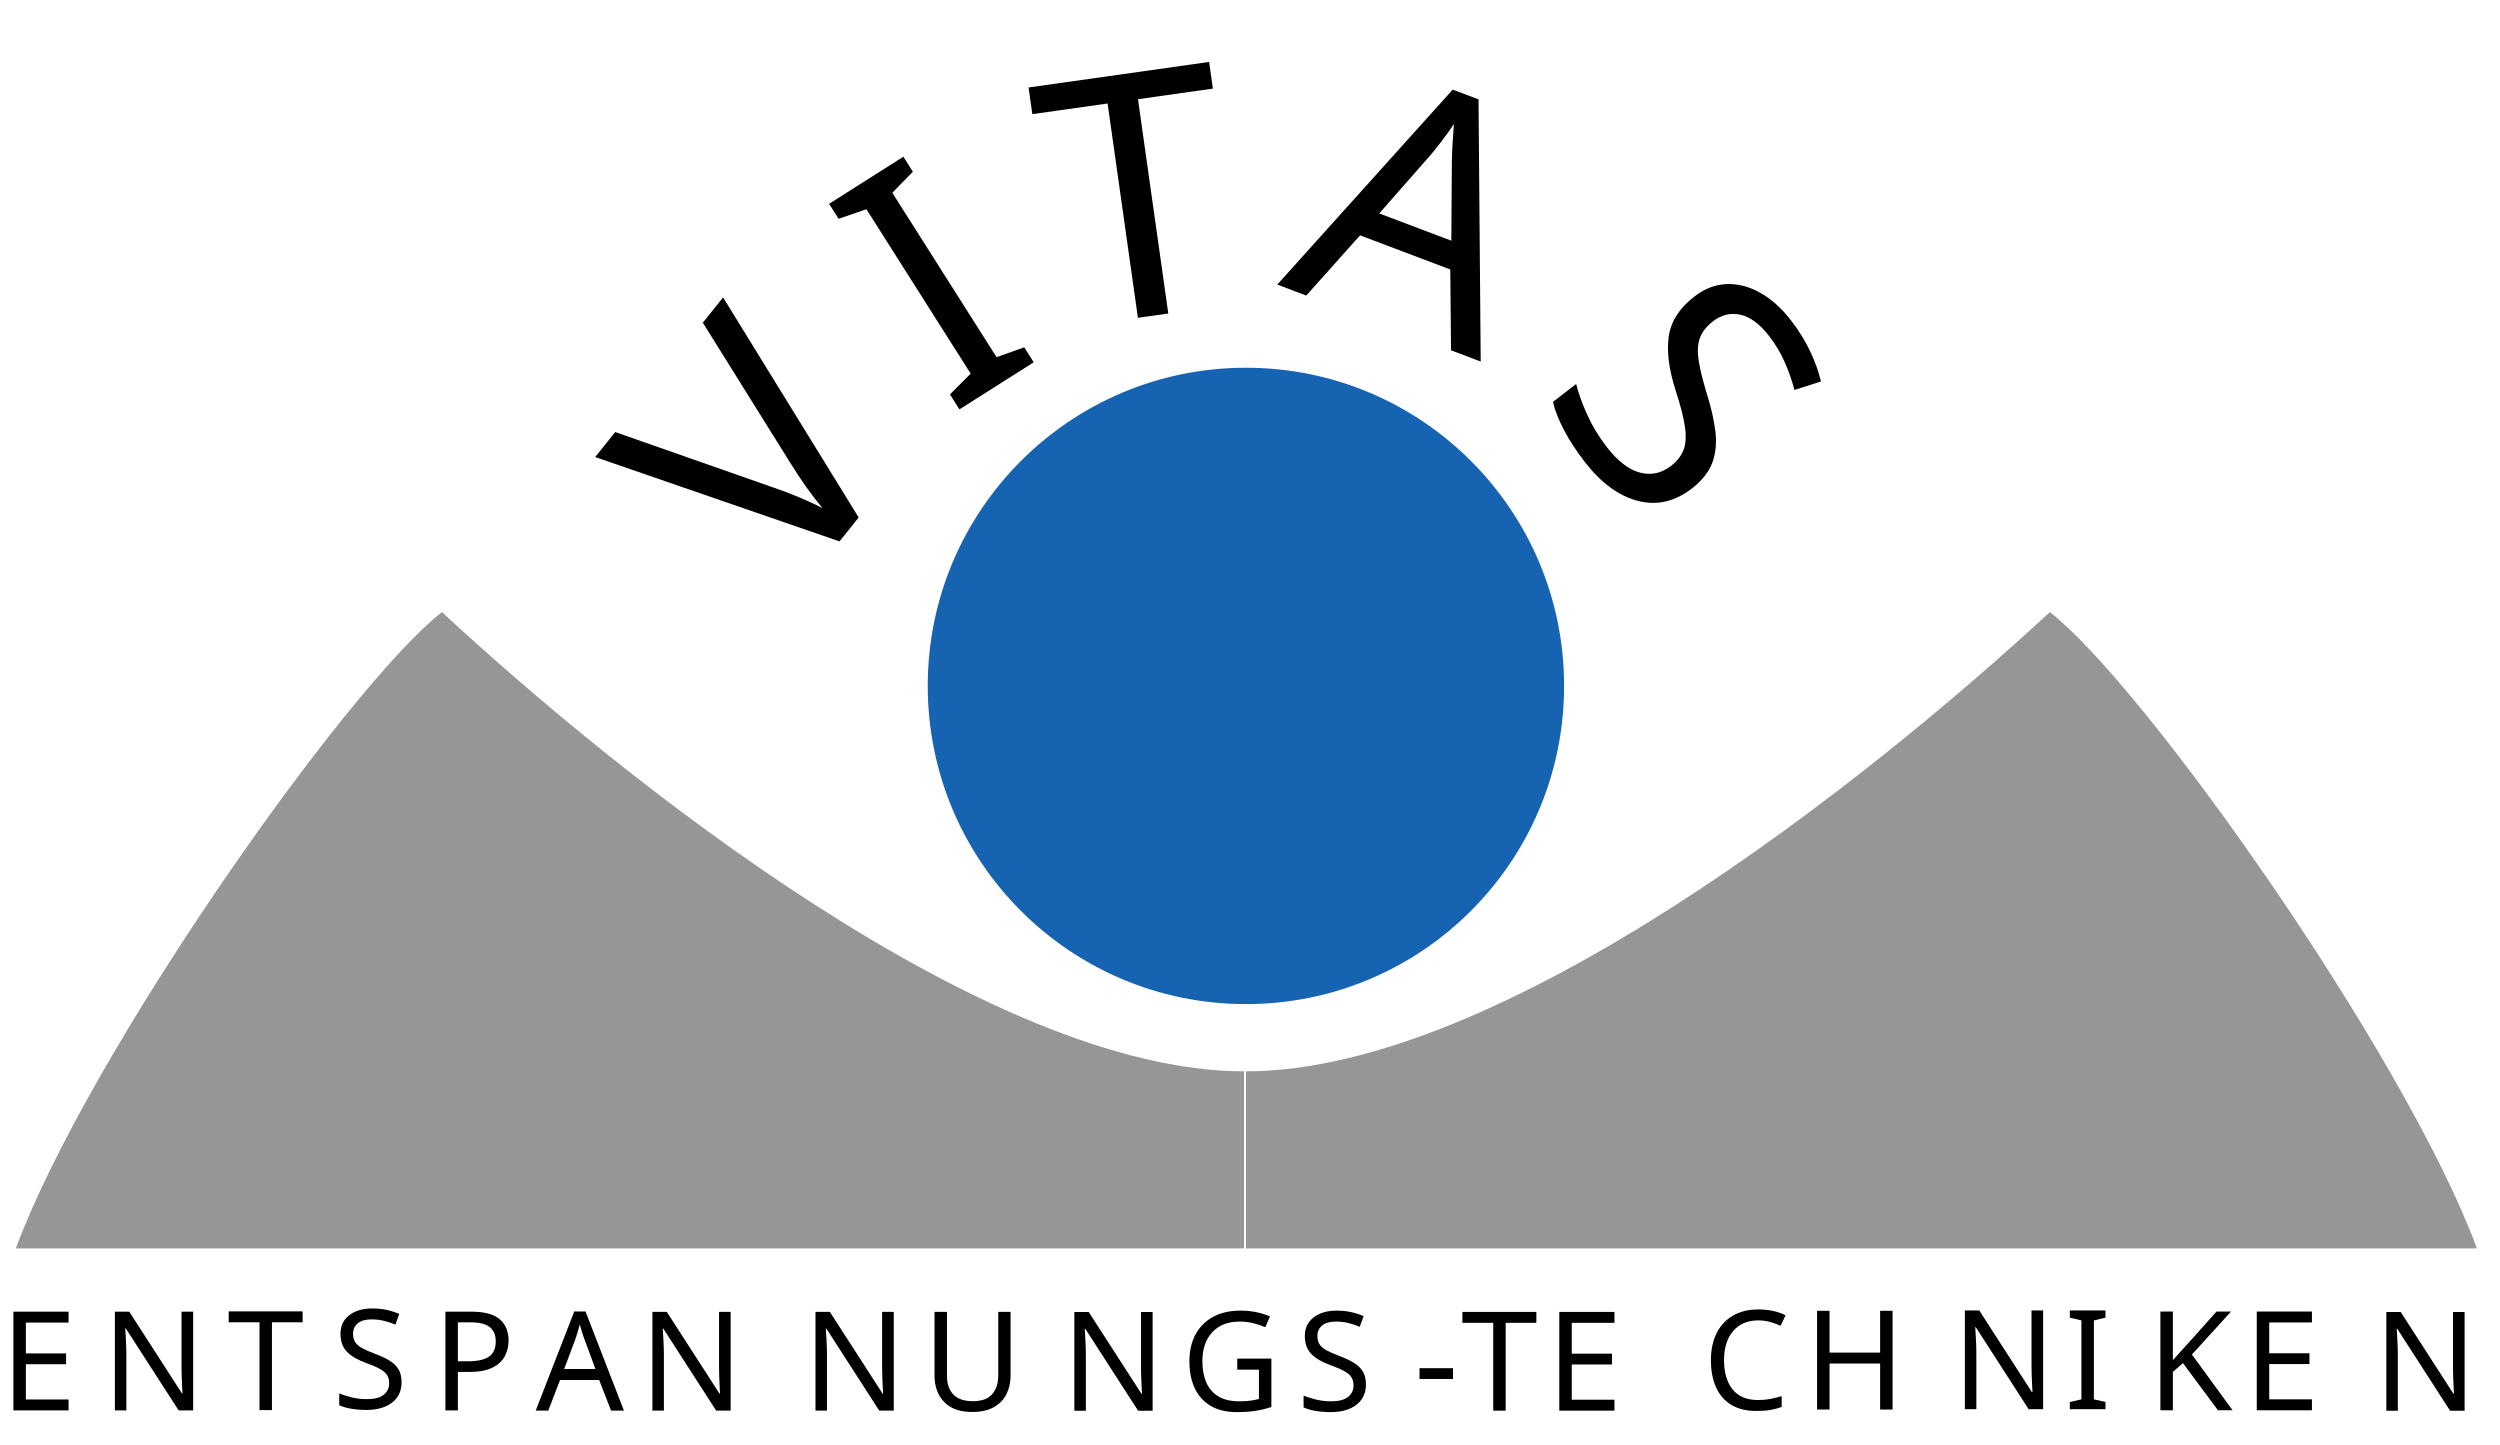
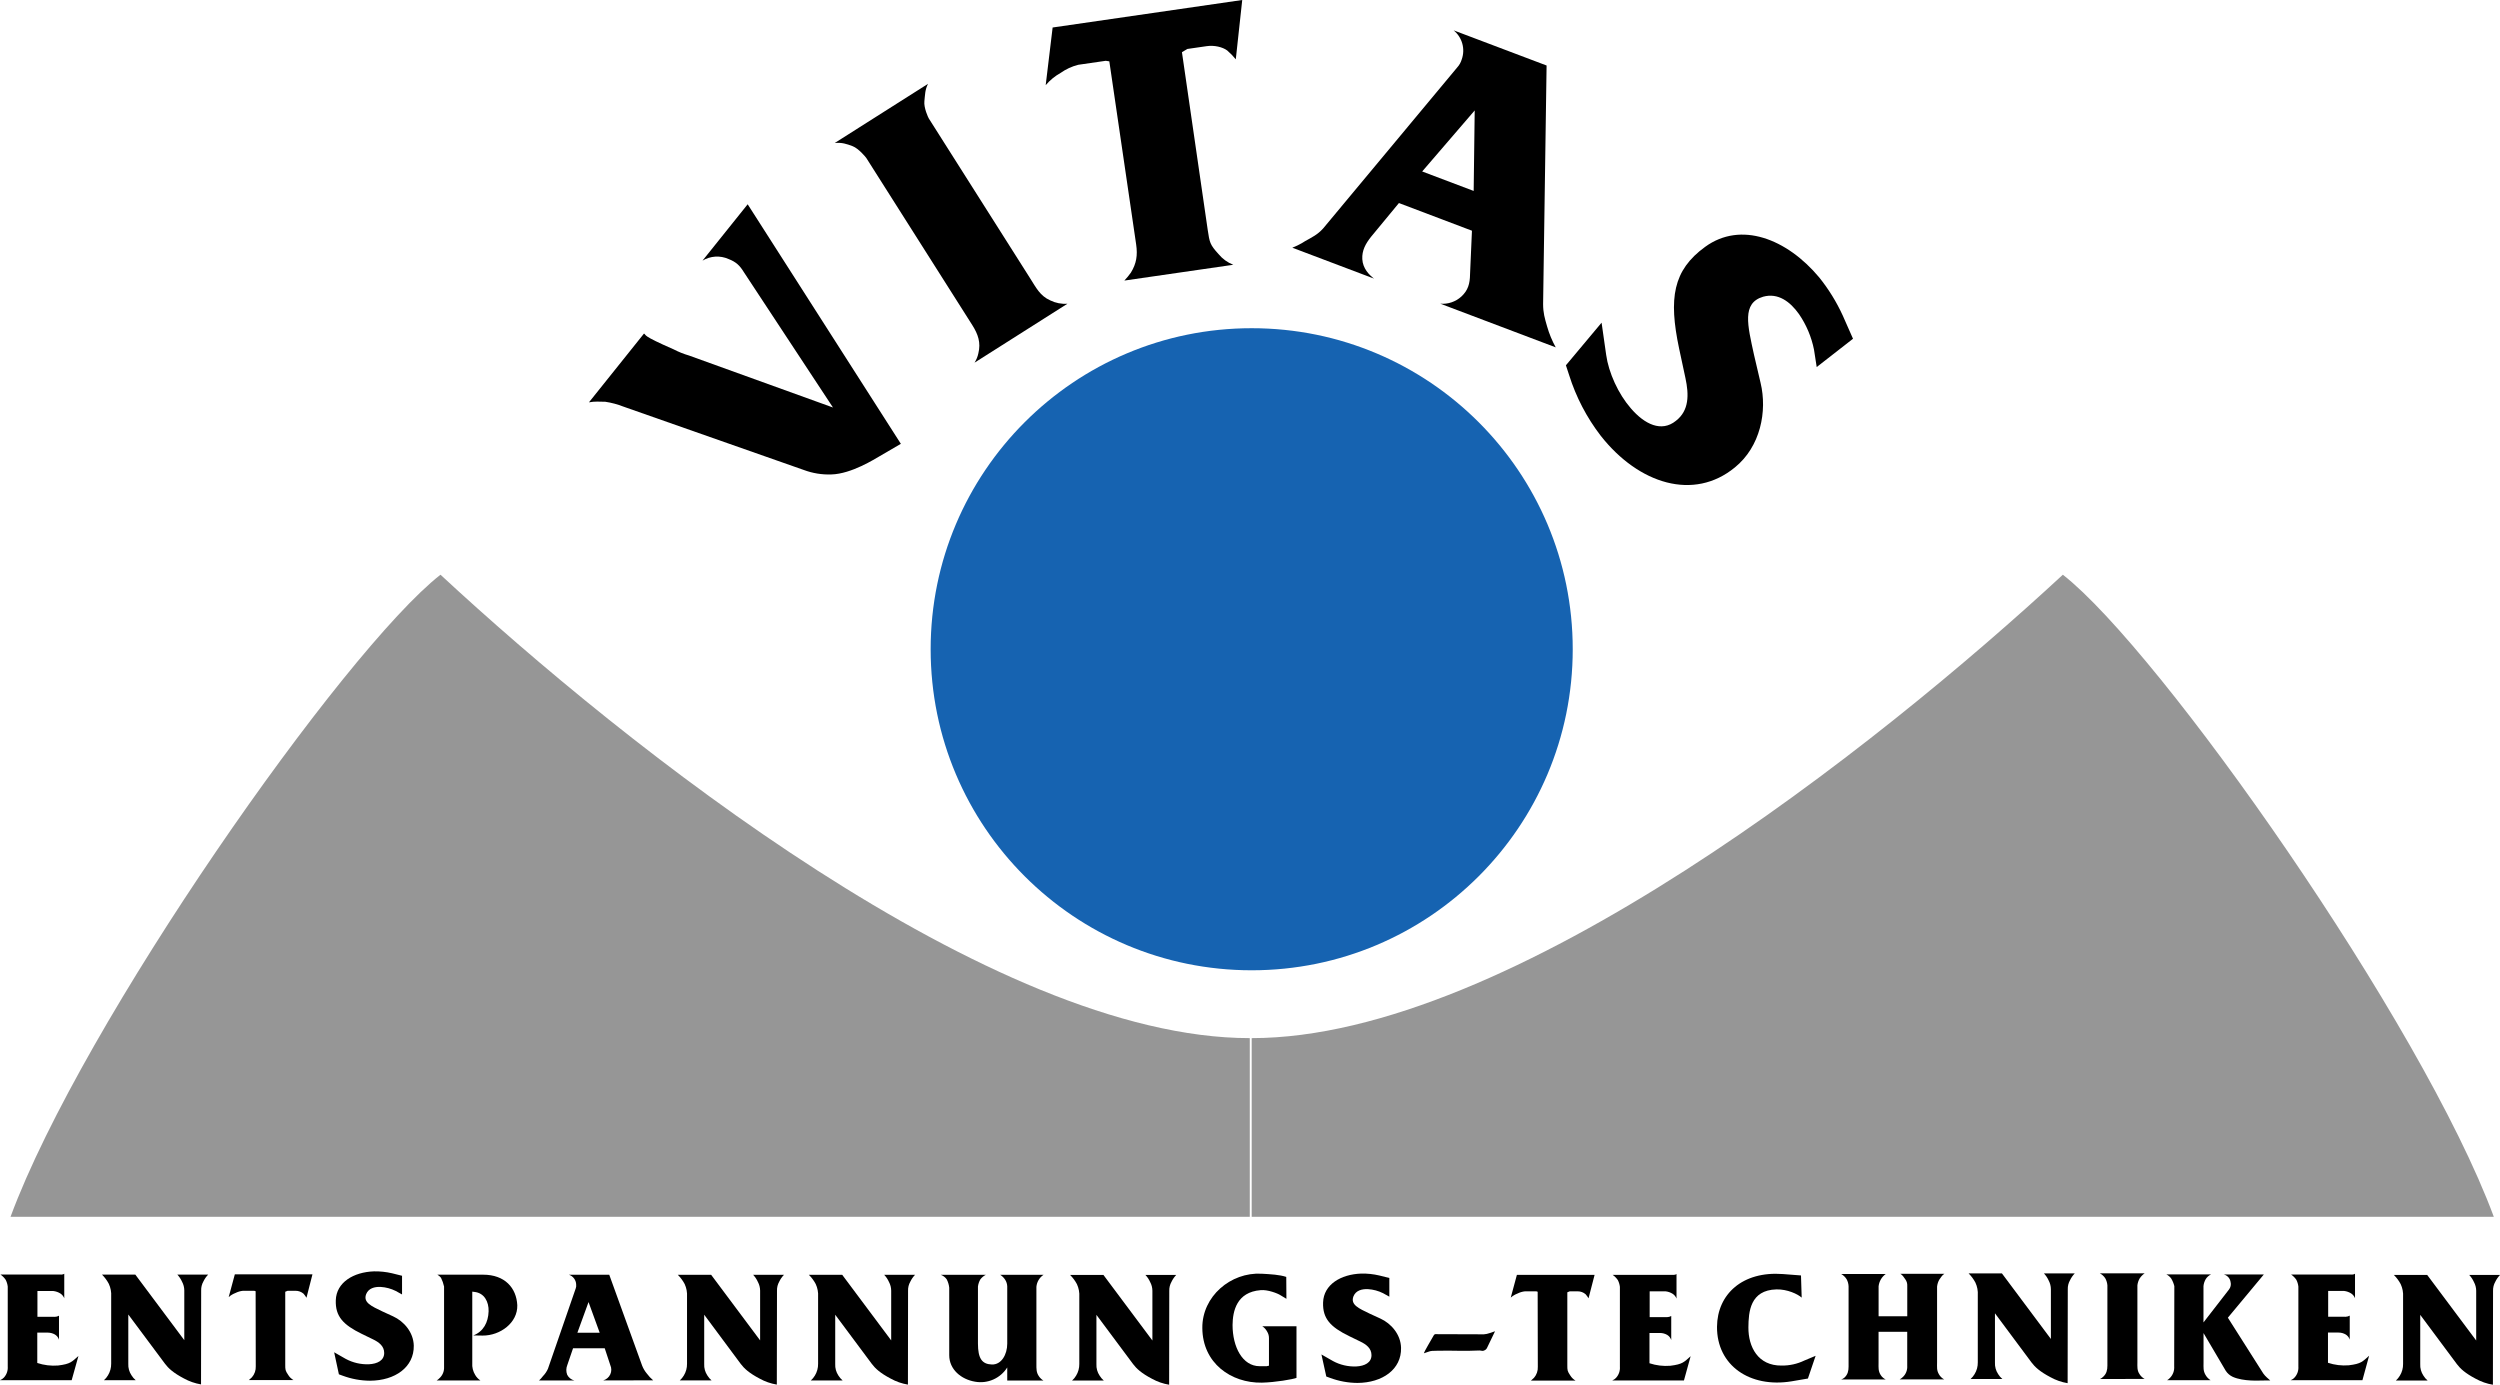
- <svg xmlns="http://www.w3.org/2000/svg" id="Layer_2" data-name="Layer 2" viewBox="0 0 1320.01 762.9">
-   <circle cx="657.85" cy="362.17" r="168" style="fill:#1663b1" />
-   <path d="M939.5,717c-135,0-327-153-423.5-242.5C465.5,514,328.5,709,291,810.5H939.5Z" transform="translate(-282.65 -151.33)" style="fill:#969696" />
-   <path d="M940.5,717c135.31,0,327.76-153,424.48-242.5,50.62,39.5,187.93,234.5,225.52,336h-650Z" transform="translate(-282.65 -151.33)" style="fill:#969696" />
-   <text transform="translate(414.56 321.68) rotate(-51.3)" style="font-size:180px;font-family:FrizQuadrataBold, Friz Quadrata">V</text>
-   <text transform="translate(500.51 220.01) rotate(-32.38)" style="font-size:180px;font-family:FrizQuadrataBold, Friz Quadrata">I</text>
-   <text transform="matrix(0.99, -0.14, 0.14, 0.99, 559.3, 173.67)" style="font-size:180px;font-family:FrizQuadrataBold, Friz Quadrata">T</text>
-   <text transform="translate(674.4 150.26) rotate(20.72)" style="font-size:180px;font-family:FrizQuadrataBold, Friz Quadrata">A</text>
-   <text transform="matrix(0.61, 0.79, -0.79, 0.61, 810.97, 207.56)" style="font-size:180px;font-family:FrizQuadrataBold, Friz Quadrata">S</text>
-   <text transform="translate(0 744.69)" style="font-size:73px;font-family:FrizQuadrataBold, Friz Quadrata">
-     <tspan style="letter-spacing:0.096em">E</tspan>
-     <tspan x="53.58" y="0">N</tspan>
-   </text>
-   <text transform="translate(175.4 743.72)" style="font-size:73px;font-family:FrizQuadrataBold, Friz Quadrata">S</text>
-   <text transform="translate(228.1 744.69)" style="font-size:73px;font-family:FrizQuadrataBold, Friz Quadrata">P</text>
-   <text transform="translate(282.86 744.79)" style="font-size:73px;font-family:FrizQuadrataBold, Friz Quadrata;letter-spacing:0.108em">AN</text>
-   <text transform="translate(423.5 744.8)" style="font-size:73px;font-family:FrizQuadrataBold, Friz Quadrata;letter-spacing:0.108em">NU</text>
-   <text transform="translate(560.19 744.87)" style="font-size:73px;font-family:FrizQuadrataBold, Friz Quadrata;letter-spacing:0.108em">NGS</text>
-   <text transform="translate(746.6 744.82)" style="font-size:73px;font-family:FrizQuadrataBold, Friz Quadrata;letter-spacing:0.058em">-TE</text>
-   <text transform="translate(898.91 744.25)" style="font-size:73px;font-family:FrizQuadrataBold, Friz Quadrata;letter-spacing:0.1em">CH</text>
-   <text transform="translate(1030.38 744.05)" style="font-size:73px;font-family:FrizQuadrataBold, Friz Quadrata;letter-spacing:0.056em">NI</text>
-   <text transform="translate(1133.62 744.62)" style="font-size:73px;font-family:FrizQuadrataBold, Friz Quadrata;letter-spacing:0.078em">KE</text>
-   <text transform="translate(1252.92 744.87)" style="font-size:73px;font-family:FrizQuadrataBold, Friz Quadrata;letter-spacing:0.078em">N</text>
-   <text transform="translate(120.01 744.54)" style="font-size:73px;font-family:FrizQuadrataBold, Friz Quadrata;letter-spacing:0.078em">T</text>
+ <svg xmlns="http://www.w3.org/2000/svg" id="Layer_2" data-name="Layer 2" viewBox="0 0 1308.25 724.63">
+   <circle cx="655.01" cy="339.75" r="168" style="fill:#1663b1" />
+   <path d="M939.5,717c-135,0-327-153-423.5-242.5C465.5,514,328.5,709,291,810.5H939.5Z" transform="translate(-285.49 -173.75)" style="fill:#969696" />
+   <path d="M940.5,717c135.31,0,327.76-153,424.48-242.5,50.62,39.5,187.93,234.5,225.52,336h-650Z" transform="translate(-285.49 -173.75)" style="fill:#969696" />
+   <path d="M756.91,406,745.6,412.6c-2.05,1.13-14.48,9.16-25.08,9.43a37.27,37.27,0,0,1-14.47-2.37l-94.32-33.13a43.72,43.72,0,0,0-9.5-2.54c-3.2,0-5.28-.31-8.54.3l28.81-36c1.52,1-1.57.82,15.51,8.28a44.5,44.5,0,0,0,8,3.21L721.39,387l-46.61-70.79c-2.19-3.6-4.18-5.43-8.06-6.92a14.68,14.68,0,0,0-13.61.86l23.64-29.5Z" transform="translate(-285.49 -173.75)" />
+   <path d="M795.47,363.53a14.54,14.54,0,0,0,2-4.9c1.37-5.56-.13-9.94-3.21-14.8l-55.43-87.4c-.29-.46-4-4.94-7.1-6.16-3.37-1.27-5.55-2-9.4-1.71l48.79-30.94c-1.62,3.16-1.52,5.65-1.9,9.09s2,8.54,2.29,9l53,83.6c3.18,5,5.23,9.26,10.57,11.63a17.24,17.24,0,0,0,9,1.75Z" transform="translate(-285.49 -173.75)" />
+   <path d="M932.18,204.79a35.92,35.92,0,0,0-4.49-4.63c-2.45-1.82-6.78-2.83-10.7-2.26l-10.15,1.47L904,201.06l13.49,93c1,6.59,1.11,7.66,5.65,12.64a18.8,18.8,0,0,0,7.73,5.61l-57,8.26a38.24,38.24,0,0,0,3.4-4.13c2.94-4.79,3.59-9.07,2.77-14.77L866,205.85l-1.86-.28-14.43,2.09a27.77,27.77,0,0,0-9.21,4.25,28.58,28.58,0,0,0-7.8,6.4l3.63-30.17,99.22-14.39Z" transform="translate(-285.49 -173.75)" />
+   <path d="M1039.2,332.67a14.53,14.53,0,0,0,11-3.72c3.55-3.27,4.48-6.77,4.56-11.55l1-22.92L1017.55,280,1003,297.62c-2.94,3.69-4.84,7.21-4.62,11.72.26,4.91,3.6,8.29,6.14,10.21l-42.76-16.18a37.39,37.39,0,0,0,6.69-3.43c3.67-2.08,6.45-3.33,9.43-6.63l70.19-84.3a10.63,10.63,0,0,0,2.33-4.12,13.69,13.69,0,0,0-4.23-15.26l48.65,18.4L1093,332.83c0,4.61.84,7.44,2.09,11.76a52.09,52.09,0,0,0,4.52,10.94Zm18-101.13-27.48,31.94,26.94,10.19Z" transform="translate(-285.49 -173.75)" />
+   <path d="M1123.17,401.81A102.64,102.64,0,0,1,1106.6,370l-1.67-5.09,18.67-22.3,2.4,16.84c1.28,9.27,6.31,20.41,12.93,28,7.17,8.33,16,12.64,23.56,6.52,7-5.41,6.84-13.76,5-22.33L1164.14,356c-5.48-26.07-3.26-40.81,13.65-53.07,18.62-13.58,42.73-4.3,59.7,16a94.9,94.9,0,0,1,12.28,19.87l5.4,12.22-19,14.81-1.42-9.15a50.43,50.43,0,0,0-7.83-18.54c-4.69-6.62-11-11.25-18.74-9.13-11.32,3.33-8.15,15-4.81,30.44l3.43,14.66c3.55,14.8,0,33.34-13.45,44.24C1171.89,436,1143.1,427.12,1123.17,401.81Z" transform="translate(-285.49 -173.75)" />
+   <path d="M323,896H285.49a5.55,5.55,0,0,0,2.05-1.38,7.69,7.69,0,0,0,2-5.77V847a10.16,10.16,0,0,0-1.1-3.57,10.54,10.54,0,0,0-2.7-2.71H317a3.46,3.46,0,0,0,1.24-.07,1.85,1.85,0,0,0,.88-.36v12.85a5.28,5.28,0,0,0-2-2.49,8.77,8.77,0,0,0-3.72-1.31h-8.32v13.5h8a7.37,7.37,0,0,0,2.19-.14l1.09-.44v12.56a4.88,4.88,0,0,0-2.11-2.71,7.61,7.61,0,0,0-3.73-1H305V887a27.74,27.74,0,0,0,10.88,1.32c6.64-.81,7.23-2,10.66-5Z" transform="translate(-285.49 -173.75)" />
+   <path d="M391.93,844.33a9,9,0,0,0-1.17,4.75l-.07,49.13a28.25,28.25,0,0,1-9-3.14c-5.55-2.92-8.11-5.33-9.86-7.67l-19.2-25.77V887.4a9.94,9.94,0,0,0,1.68,6.06,10.43,10.43,0,0,0,2.19,2.55H339.88a10.15,10.15,0,0,0,2.12-2.55,11.39,11.39,0,0,0,1.67-6.13V852.22a13.66,13.66,0,0,0-1.24-6.65,19.78,19.78,0,0,0-3.57-4.82H356.3l25.63,34.31V849a9.68,9.68,0,0,0-1.17-4.52,13.71,13.71,0,0,0-2.48-3.73h16.13A13.72,13.72,0,0,0,391.93,844.33Z" transform="translate(-285.49 -173.75)" />
+   <path d="M479.14,896.28a41.82,41.82,0,0,1-14.31-2.62l-2-.73-2.48-11.54,6,3.43a23.67,23.67,0,0,0,12.19,2.85c4.46-.22,8-2,8-5.91,0-3.58-2.7-5.62-5.91-7.16l-5.84-2.84c-9.71-4.75-13.87-9.13-13.58-17.6.29-9.34,9.27-14.74,20-15.11a38.51,38.51,0,0,1,9.42,1l5.25,1.31v9.78l-3.28-1.82a20.48,20.48,0,0,0-7.89-2.12c-3.28-.15-6.35.73-7.59,3.72-1.75,4.46,2.78,6.35,8.54,9.13l5.55,2.55c5.62,2.56,10.66,8.32,10.81,15.33C502.21,889.2,492.21,896.21,479.14,896.28Z" transform="translate(-285.49 -173.75)" />
+   <path d="M538,872.66l-4.82-.08c5.25-2,7.81-6.79,8-12.63.14-5-2.27-9.63-7.45-10.14l-1.1-.15V887a10.43,10.43,0,0,0,1.54,6.28,8.47,8.47,0,0,0,2.7,2.85H514a6.4,6.4,0,0,0,1.53-1.24,7.35,7.35,0,0,0,2.34-5.7V847a19.42,19.42,0,0,0-1.61-4.6,6.85,6.85,0,0,0-1.89-1.61h23.94c11.39,0,17.44,6.94,17.88,16C556.44,865.94,547.25,872.73,538,872.66Z" transform="translate(-285.49 -173.75)" />
+   <path d="M601.13,896.12a5.8,5.8,0,0,0,3.73-8l-2.92-8.83H585.37l-3,8.76a6.9,6.9,0,0,0-.07,5.11,5.72,5.72,0,0,0,3.8,3H567.55a14.69,14.69,0,0,0,2.05-2.26,13.18,13.18,0,0,0,2.63-3.87l14.52-42A4.19,4.19,0,0,0,587,846a5.55,5.55,0,0,0-3.79-5.18h21.1l17.22,47.6a15,15,0,0,0,2.49,4.16,20.83,20.83,0,0,0,3.28,3.5Zm-7.66-41-5.84,16.06h11.68Z" transform="translate(-285.49 -173.75)" />
+   <path d="M693.26,844.44a9,9,0,0,0-1.17,4.74L692,898.31a28,28,0,0,1-9-3.14c-5.55-2.92-8.1-5.33-9.86-7.66L654,861.74v25.77a9.89,9.89,0,0,0,1.68,6.06,10.39,10.39,0,0,0,2.18,2.55H641.21a10.15,10.15,0,0,0,2.12-2.55,11.42,11.42,0,0,0,1.68-6.13V852.32a13.75,13.75,0,0,0-1.24-6.64,20,20,0,0,0-3.58-4.82h17.45l25.62,34.31V849.11a9.68,9.68,0,0,0-1.17-4.52,13.13,13.13,0,0,0-2.48-3.73h16.13A13.8,13.8,0,0,0,693.26,844.44Z" transform="translate(-285.49 -173.75)" />
+   <path d="M761.85,844.45a8.93,8.93,0,0,0-1.17,4.74l-.07,49.13a28,28,0,0,1-9-3.14c-5.55-2.92-8.1-5.33-9.86-7.66l-19.19-25.77v25.77a10,10,0,0,0,1.67,6.06,10.85,10.85,0,0,0,2.19,2.55H709.8a10.33,10.33,0,0,0,2.12-2.55,11.43,11.43,0,0,0,1.68-6.14V852.33a13.71,13.71,0,0,0-1.24-6.64,19.8,19.8,0,0,0-3.58-4.82h17.45l25.62,34.31V849.12a9.72,9.72,0,0,0-1.17-4.53,13.08,13.08,0,0,0-2.48-3.72h16.13A13.63,13.63,0,0,0,761.85,844.45Z" transform="translate(-285.49 -173.75)" />
+   <path d="M812.58,896.2v-6.86a16.46,16.46,0,0,1-16.86,7.45c-7.3-1.24-13.5-6.43-13.5-13.87V847.59a12.12,12.12,0,0,0-1.32-4.38,6.5,6.5,0,0,0-3.06-2.34h23.5a8.28,8.28,0,0,0-2.85,2.41,9.85,9.85,0,0,0-1.24,3.72v29.79c0,7.88,2.12,10.8,7.23,11s8.1-5.33,8.1-10.88V846.93a6.85,6.85,0,0,0-1.09-3.5,8.45,8.45,0,0,0-2.56-2.56h22.63a8.43,8.43,0,0,0-3.72,6.28v40.44c0,2.55-.07,4.38,1.31,6.35a7.15,7.15,0,0,0,2.41,2.26Z" transform="translate(-285.49 -173.75)" />
+   <path d="M898.54,844.51a9,9,0,0,0-1.17,4.75l-.07,49.12a28,28,0,0,1-9-3.13c-5.55-2.92-8.1-5.33-9.86-7.67l-19.19-25.77v25.77a9.87,9.87,0,0,0,1.68,6.06,10.22,10.22,0,0,0,2.19,2.55H846.49a10.15,10.15,0,0,0,2.12-2.55,11.39,11.39,0,0,0,1.68-6.13V852.4a13.77,13.77,0,0,0-1.24-6.65,20,20,0,0,0-3.58-4.82h17.45l25.62,34.31V849.18a9.68,9.68,0,0,0-1.17-4.52,13.27,13.27,0,0,0-2.48-3.73H901A13.8,13.8,0,0,0,898.54,844.51Z" transform="translate(-285.49 -173.75)" />
+   <path d="M945.84,897.29c-16.13.29-31.09-10.22-31.17-28.62-.14-16.49,14.82-29.27,31-28.39,4.9.29,9.42.51,12.92,1.68l.08,11.46-3.14-1.9c-1.46-.95-6.72-3-10.37-2.63-12.55,1-14.6,11-14.67,18.25,0,11.46,5.18,21.54,14.16,21.54h3.73a1.41,1.41,0,0,0,.58-.15.85.85,0,0,0,.58-.15V874a6.33,6.33,0,0,0-1-3.5,7.32,7.32,0,0,0-2.48-2.7h17.88v27C962,895.54,952.85,897.14,945.84,897.29Z" transform="translate(-285.49 -173.75)" />
+   <path d="M995.85,897.44a41.8,41.8,0,0,1-14.31-2.63l-2-.73L977,882.54l6,3.43a23.67,23.67,0,0,0,12.19,2.85c4.45-.22,8-2,8-5.91,0-3.58-2.7-5.62-5.91-7.16l-5.84-2.84c-9.71-4.75-13.87-9.13-13.58-17.59.29-9.35,9.27-14.75,20-15.11a38.11,38.11,0,0,1,9.42,1l5.25,1.31v9.78l-3.28-1.82a20.48,20.48,0,0,0-7.89-2.12c-3.28-.15-6.35.73-7.59,3.72-1.75,4.46,2.78,6.35,8.54,9.13l5.55,2.55c5.62,2.56,10.66,8.33,10.8,15.33C1018.92,890.35,1008.92,897.36,995.85,897.44Z" transform="translate(-285.49 -173.75)" />
+   <path d="M1063.7,879a2.61,2.61,0,0,1-1.39,1.39c-1,.58-1.6.07-2.63.07-8.54.44-13.57-.07-22.19.14-2.33.08-3-.07-4.74.59l-2.12.73c.22-1.1,4-7.3,5-9.13.52-1.16,1.32-.87,2.2-.87L1062,872a11.26,11.26,0,0,0,3.07-.66l2.77-.94Z" transform="translate(-285.49 -173.75)" />
+   <path d="M1116.77,853.15a14.9,14.9,0,0,0-1.53-2.12,6.27,6.27,0,0,0-4.16-1.53h-4.16l-1.25.51v38.1c0,2.7,0,3.14,1.54,5.41a7.64,7.64,0,0,0,2.77,2.7h-23.36a15.94,15.94,0,0,0,1.61-1.46,8.19,8.19,0,0,0,2-5.77l-.08-39.27-.72-.22h-5.92a11.23,11.23,0,0,0-3.94,1.17,11.44,11.44,0,0,0-3.5,2.11l3.21-11.9h40.66Z" transform="translate(-285.49 -173.75)" />
+   <path d="M1166.7,896.14h-37.52a5.43,5.43,0,0,0,2-1.38,7.68,7.68,0,0,0,2-5.77V847.16a10.26,10.26,0,0,0-1.1-3.58,10.66,10.66,0,0,0-2.7-2.7h31.31a3.52,3.52,0,0,0,1.25-.07,1.82,1.82,0,0,0,.87-.36v12.84a5.28,5.28,0,0,0-2-2.48,8.77,8.77,0,0,0-3.72-1.31h-8.33V863h8a7.33,7.33,0,0,0,2.19-.14l1.1-.44V875a4.87,4.87,0,0,0-2.12-2.7,7.55,7.55,0,0,0-3.72-1h-5.55v15.84a27.74,27.74,0,0,0,10.88,1.32c6.64-.81,7.22-2,10.66-5Z" transform="translate(-285.49 -173.75)" />
+   <path d="M1231.57,895.14,1223,896.6c-21.82,3.57-39.12-8.32-39-28.55.15-17.08,13.36-29.19,34.46-27.59l9.49.73.36,11.61c-2-1.83-7.52-4.45-13.21-4.31-13.8.37-14.6,11.75-14.67,19.86-.08,10.22,5,20.14,17.37,20a26.66,26.66,0,0,0,11.9-2.63l5.91-2.48Z" transform="translate(-285.49 -173.75)" />
+   <path d="M1300.33,843.38a9.25,9.25,0,0,0-1.17,3.65v39.64c0,2.41-.29,4.16,1,6.28a6.67,6.67,0,0,0,2.71,2.63H1279.6a7.66,7.66,0,0,0,1.75-1.32,7.37,7.37,0,0,0,2.19-5.77V870.68h-15V887c0,2.41-.22,4.16,1.1,6.28a6.31,6.31,0,0,0,2.63,2.34h-23.29a4.62,4.62,0,0,0,1.75-1c1.68-1.6,2.12-3.43,2.12-5.76v-42a8.41,8.41,0,0,0-1-3.65,8,8,0,0,0-2.85-2.77h23.29a9.15,9.15,0,0,0-3.73,6.42v15.69h15V846.67a5.23,5.23,0,0,0-1-3.43c-.87-1.17-1.38-2.19-2.63-2.92H1303C1301.72,841.12,1301.21,842.21,1300.33,843.38Z" transform="translate(-285.49 -173.75)" />
+   <path d="M1368.73,843.7a8.93,8.93,0,0,0-1.17,4.74l-.08,49.13a28,28,0,0,1-9-3.14c-5.55-2.92-8.11-5.33-9.86-7.66L1329.45,861v25.77a10,10,0,0,0,1.68,6.06,10.62,10.62,0,0,0,2.19,2.55h-16.64a10.07,10.07,0,0,0,2.11-2.55,11.34,11.34,0,0,0,1.68-6.14V851.58a13.62,13.62,0,0,0-1.24-6.64,19.78,19.78,0,0,0-3.57-4.82h17.44l25.62,34.31V848.37a9.71,9.71,0,0,0-1.16-4.53,13.66,13.66,0,0,0-2.48-3.72h16.13A13.56,13.56,0,0,0,1368.73,843.7Z" transform="translate(-285.49 -173.75)" />
+   <path d="M1384.42,895.38a5.81,5.81,0,0,0,1.75-1.24c1.68-1.61,2.12-3.43,2.12-5.77v-42a9,9,0,0,0-1.09-3.65,7.61,7.61,0,0,0-2.85-2.63h23.43a9.4,9.4,0,0,0-2.63,2.7,9.29,9.29,0,0,0-1.16,3.58v40.15c0,2.41-.22,4.31,1.09,6.28a7.06,7.06,0,0,0,2.7,2.55Z" transform="translate(-285.49 -173.75)" />
+   <path d="M1469.34,896.17c-1.46,0-9.79.58-15.41-1.9a8.82,8.82,0,0,1-3.72-3.21l-11.61-19.71V886.9c0,2.48-.22,4.16,1,6.28a7.76,7.76,0,0,0,2.7,2.84h-22.78a5.68,5.68,0,0,0,1.53-1.24,7.74,7.74,0,0,0,2.19-6l.08-42a14.2,14.2,0,0,0-1.61-3.94,6.91,6.91,0,0,0-2.55-2.19h23.36a6.56,6.56,0,0,0-2.78,2.48,8.89,8.89,0,0,0-1.17,3.65v19l13.29-17.15a4.6,4.6,0,0,0,.88-4.09,4.77,4.77,0,0,0-3.58-3.87h21l-18.83,22.63,18.54,29.2a13.07,13.07,0,0,0,1.9,2.11c.73.59,1.09,1,1.75,1.54Z" transform="translate(-285.49 -173.75)" />
+   <path d="M1521.75,896h-37.52a5.66,5.66,0,0,0,2-1.39,7.64,7.64,0,0,0,2-5.77V847a10.18,10.18,0,0,0-1.09-3.58,10.66,10.66,0,0,0-2.7-2.7h31.31a3.69,3.69,0,0,0,1.24-.07,1.93,1.93,0,0,0,.88-.37V853.1a5.23,5.23,0,0,0-2-2.48,8.71,8.71,0,0,0-3.73-1.32h-8.32v13.51h8a7.36,7.36,0,0,0,2.19-.15l1.1-.44v12.56a4.91,4.91,0,0,0-2.12-2.7,7.44,7.44,0,0,0-3.72-1h-5.55V886.9a27.57,27.57,0,0,0,10.88,1.31c6.64-.8,7.22-2,10.65-5Z" transform="translate(-285.49 -173.75)" />
+   <path d="M1591.27,844.51a9,9,0,0,0-1.17,4.75l-.07,49.12a28,28,0,0,1-9-3.13c-5.55-2.92-8.11-5.33-9.86-7.67L1552,861.81v25.77a9.94,9.94,0,0,0,1.68,6.06,10.43,10.43,0,0,0,2.19,2.55h-16.64a9.9,9.9,0,0,0,2.11-2.55,11.31,11.31,0,0,0,1.68-6.13V852.4a13.66,13.66,0,0,0-1.24-6.65,19.78,19.78,0,0,0-3.57-4.82h17.44l25.63,34.31V849.18a9.68,9.68,0,0,0-1.17-4.52,13.71,13.71,0,0,0-2.48-3.73h16.13A13.56,13.56,0,0,0,1591.27,844.51Z" transform="translate(-285.49 -173.75)" />
+   <path d="M445.87,852.87a14.9,14.9,0,0,0-1.53-2.12,6.33,6.33,0,0,0-4.16-1.53H436l-1.24.51v38.1c0,2.7,0,3.14,1.54,5.41a7.64,7.64,0,0,0,2.77,2.7H415.72a15.94,15.94,0,0,0,1.61-1.46,8.21,8.21,0,0,0,2-5.77l-.07-39.27-.73-.22h-5.92a11.23,11.23,0,0,0-3.94,1.17,11.44,11.44,0,0,0-3.5,2.11l3.21-11.9H449Z" transform="translate(-285.49 -173.75)" />
</svg>
